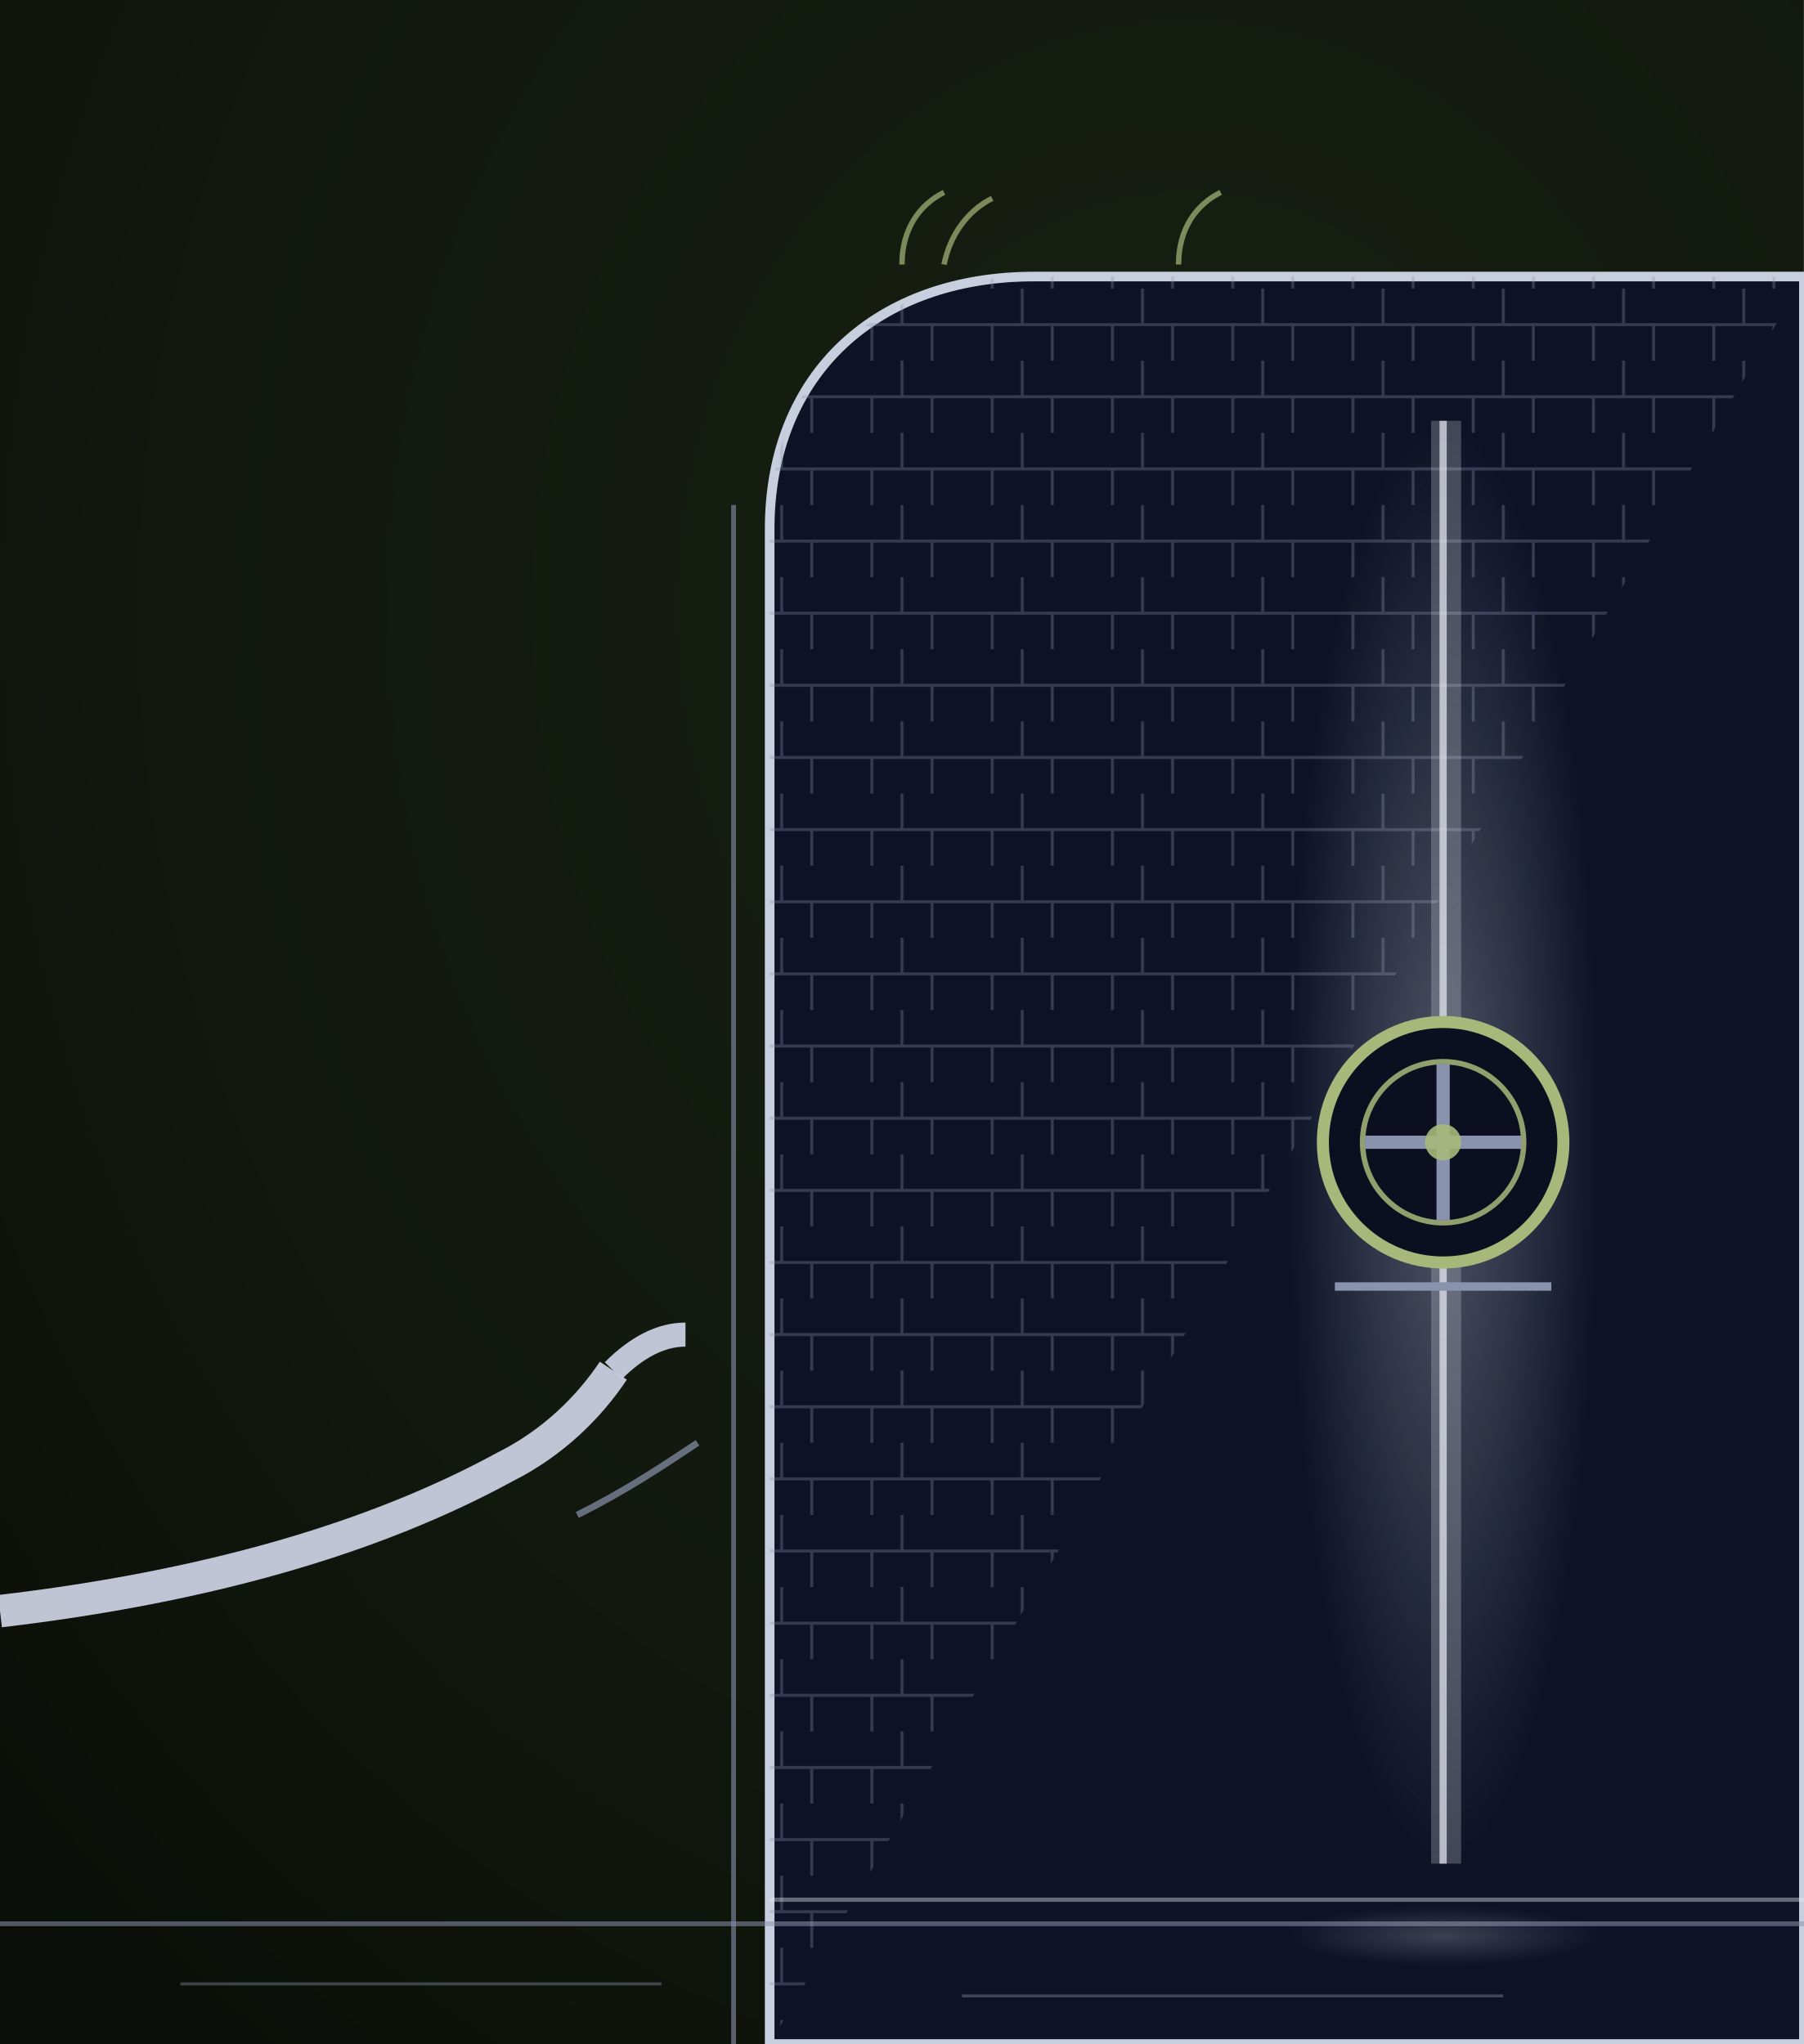
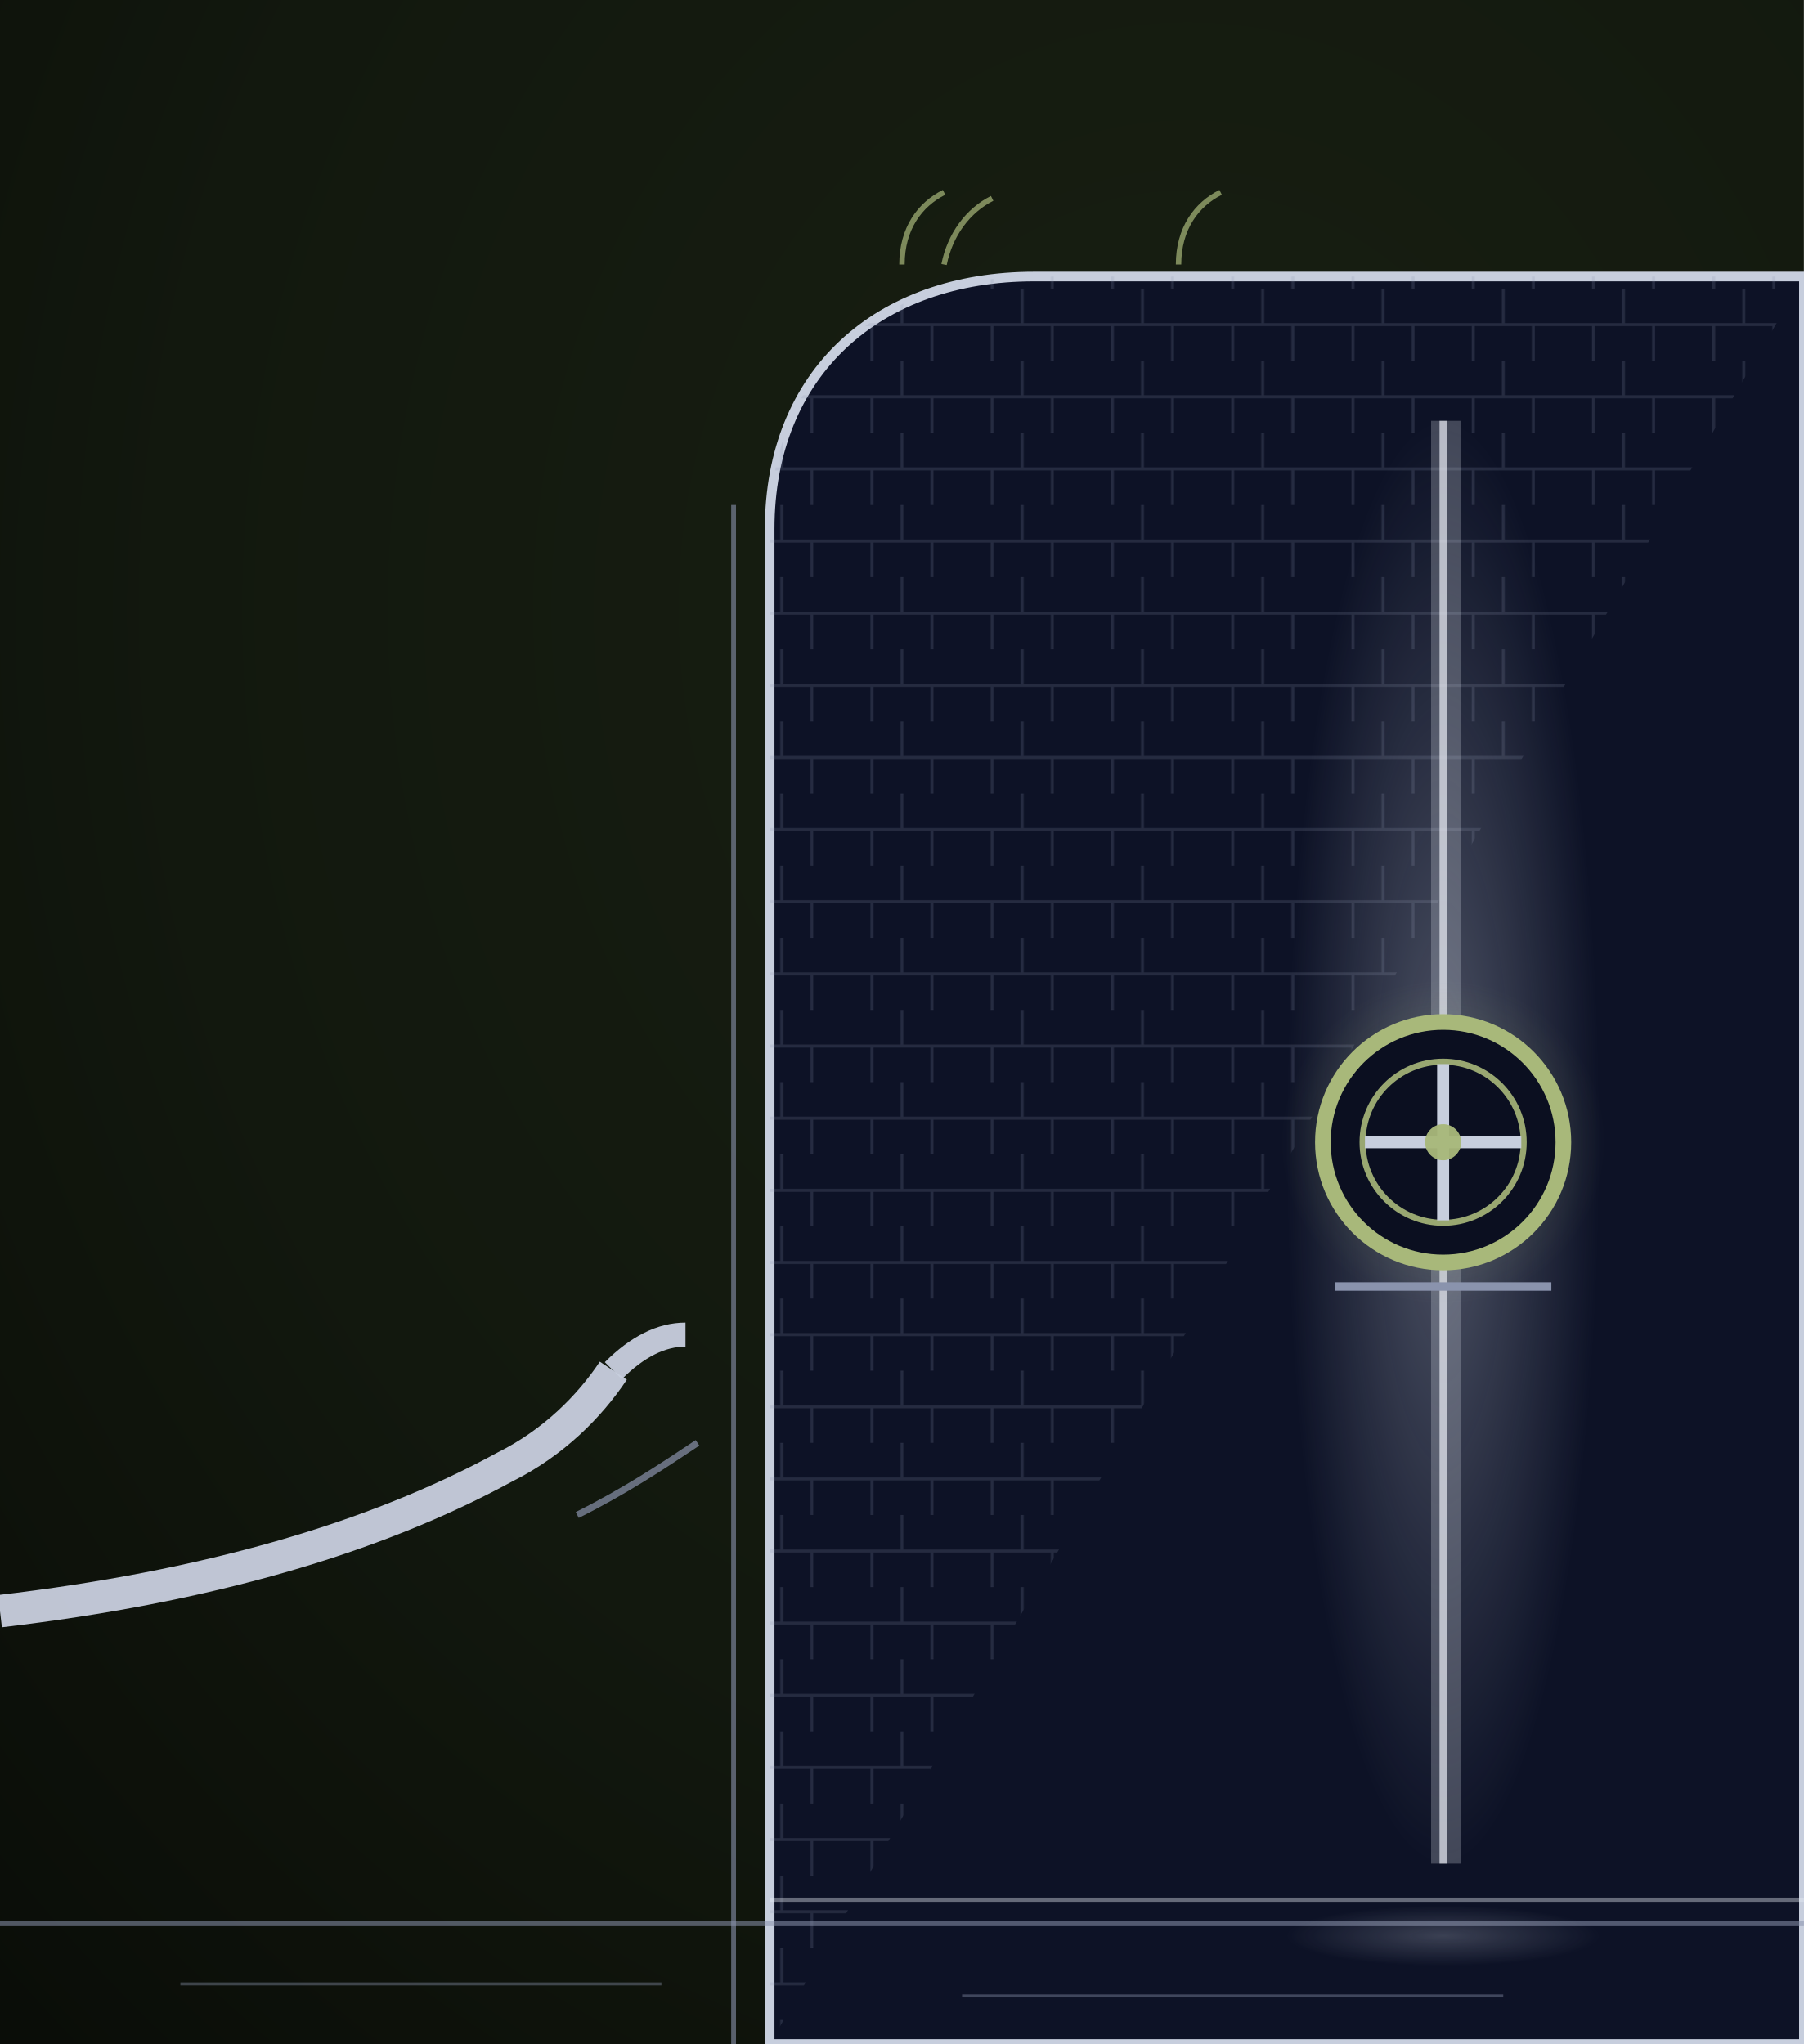
<svg xmlns="http://www.w3.org/2000/svg" viewBox="0 0 300 340" role="img" aria-label="星币四：石门缝后被锁的环璧">
  <defs>
    <radialGradient id="p4-ground" cx="66%" cy="30%" r="95%">
      <stop offset="0" stop-color="#181f12" />
      <stop offset="0.6" stop-color="#12180e" />
      <stop offset="1" stop-color="#0a0d08" />
    </radialGradient>
    <radialGradient id="p4-slit" cx="50%" cy="50%" r="50%">
      <stop offset="0" stop-color="#c7cedd" stop-opacity="0.35" />
      <stop offset="1" stop-color="#c7cedd" stop-opacity="0" />
    </radialGradient>
+     <radialGradient id="p4-halo" cx="50%" cy="50%" r="50%">
+       <stop offset="0" stop-color="#a8b87a" stop-opacity="0.3" />
+       <stop offset="1" stop-color="#a8b87a" stop-opacity="0" />
+     </radialGradient>
    <pattern id="p4-stone" width="20" height="12" patternUnits="userSpaceOnUse">
      <path d="M 0 6 L 20 6 M 10 0 L 10 6 M 5 6 L 5 12 M 15 6 L 15 12" fill="none" stroke="#8a93ad" stroke-width="0.5" opacity="0.45" />
    </pattern>
  </defs>
  <rect width="300" height="340" fill="url(#p4-ground)" />
  <g>
    <path d="M 128 340 L 128 88 C 128 62, 146 46, 172 46 L 300 46 L 300 340 Z" fill="#0d1226" stroke="#c7cedd" stroke-width="1.6" />
-     <path d="M 128 340 L 128 88 C 128 62, 146 46, 172 46 L 300 46" fill="url(#p4-stone)" opacity="0.7" />
+     <path d="M 128 340 L 128 88 C 128 62, 146 46, 172 46 L 300 46" fill="url(#p4-stone)" opacity="0.42" />
    <path d="M 122 340 L 122 84" stroke="#8a93ad" stroke-width="0.8" opacity="0.6" />
  </g>
  <g>
    <rect x="238" y="70" width="5" height="240" fill="#e9edf5" opacity="0.24" />
    <ellipse cx="240" cy="190" rx="26" ry="120" fill="url(#p4-slit)" />
    <path d="M 240 70 L 240 310" stroke="#e9edf5" stroke-width="1.2" opacity="0.7" />
  </g>
  <g transform="translate(240 190)">
-     <circle r="20" fill="#0b0f20" stroke="#a8b87a" stroke-width="2" />
-     <circle r="13.4" fill="none" stroke="#a8b87a" stroke-width="0.9" opacity="0.85" />
-     <path d="M -13 0 L 13 0 M 0 -13 L 0 13" stroke="#8a93ad" stroke-width="2.2" />
-     <circle cx="0" cy="0" r="3" fill="#a8b87a" opacity="0.9" />
+     <circle r="27" fill="url(#p4-halo)" />
+     <circle r="20" fill="#0b0f20" stroke="#a8b87a" stroke-width="2.6" />
+     <circle r="13.4" fill="none" stroke="#a8b87a" stroke-width="1" opacity="0.9" />
+     <path d="M -13 0 L 13 0 M 0 -13 L 0 13" stroke="#c7cedd" stroke-width="2" />
+     <circle cx="0" cy="0" r="3" fill="#a8b87a" opacity="0.95" />
  </g>
  <path d="M 222 214 L 258 214" stroke="#8a93ad" stroke-width="1.4" />
  <g>
    <path d="M 0 268 C 34 264, 62 256, 84 244 C 92 240, 98 234, 102 228" fill="none" stroke="#c7cedd" stroke-width="5.4" opacity="0.95" />
    <path d="M 102 228 C 106 224, 110 222, 114 222" fill="none" stroke="#c7cedd" stroke-width="4" opacity="0.95" />
    <path d="M 96 252 C 104 248, 110 244, 116 240" fill="none" stroke="#8a93ad" stroke-width="1.1" opacity="0.7" />
  </g>
  <path d="M 0 320 L 300 320" stroke="#8a93ad" stroke-width="0.8" opacity="0.55" />
  <path d="M 128 316 L 300 316" stroke="#e9edf5" stroke-width="0.7" opacity="0.4" />
  <g stroke="#8a93ad" stroke-width="0.5" opacity="0.4" fill="none">
    <path d="M 30 330 L 110 330 M 160 332 L 250 332" />
  </g>
  <ellipse cx="240" cy="322" rx="26" ry="5" fill="url(#p4-slit)" opacity="0.7" />
  <g stroke="#a8b87a" stroke-width="0.9" opacity="0.7" fill="none">
    <path d="M 150 44 C 150 38, 153 34, 157 32 M 157 44 C 158 39, 161 35, 165 33" />
    <path d="M 196 44 C 196 38, 199 34, 203 32" />
  </g>
</svg>
